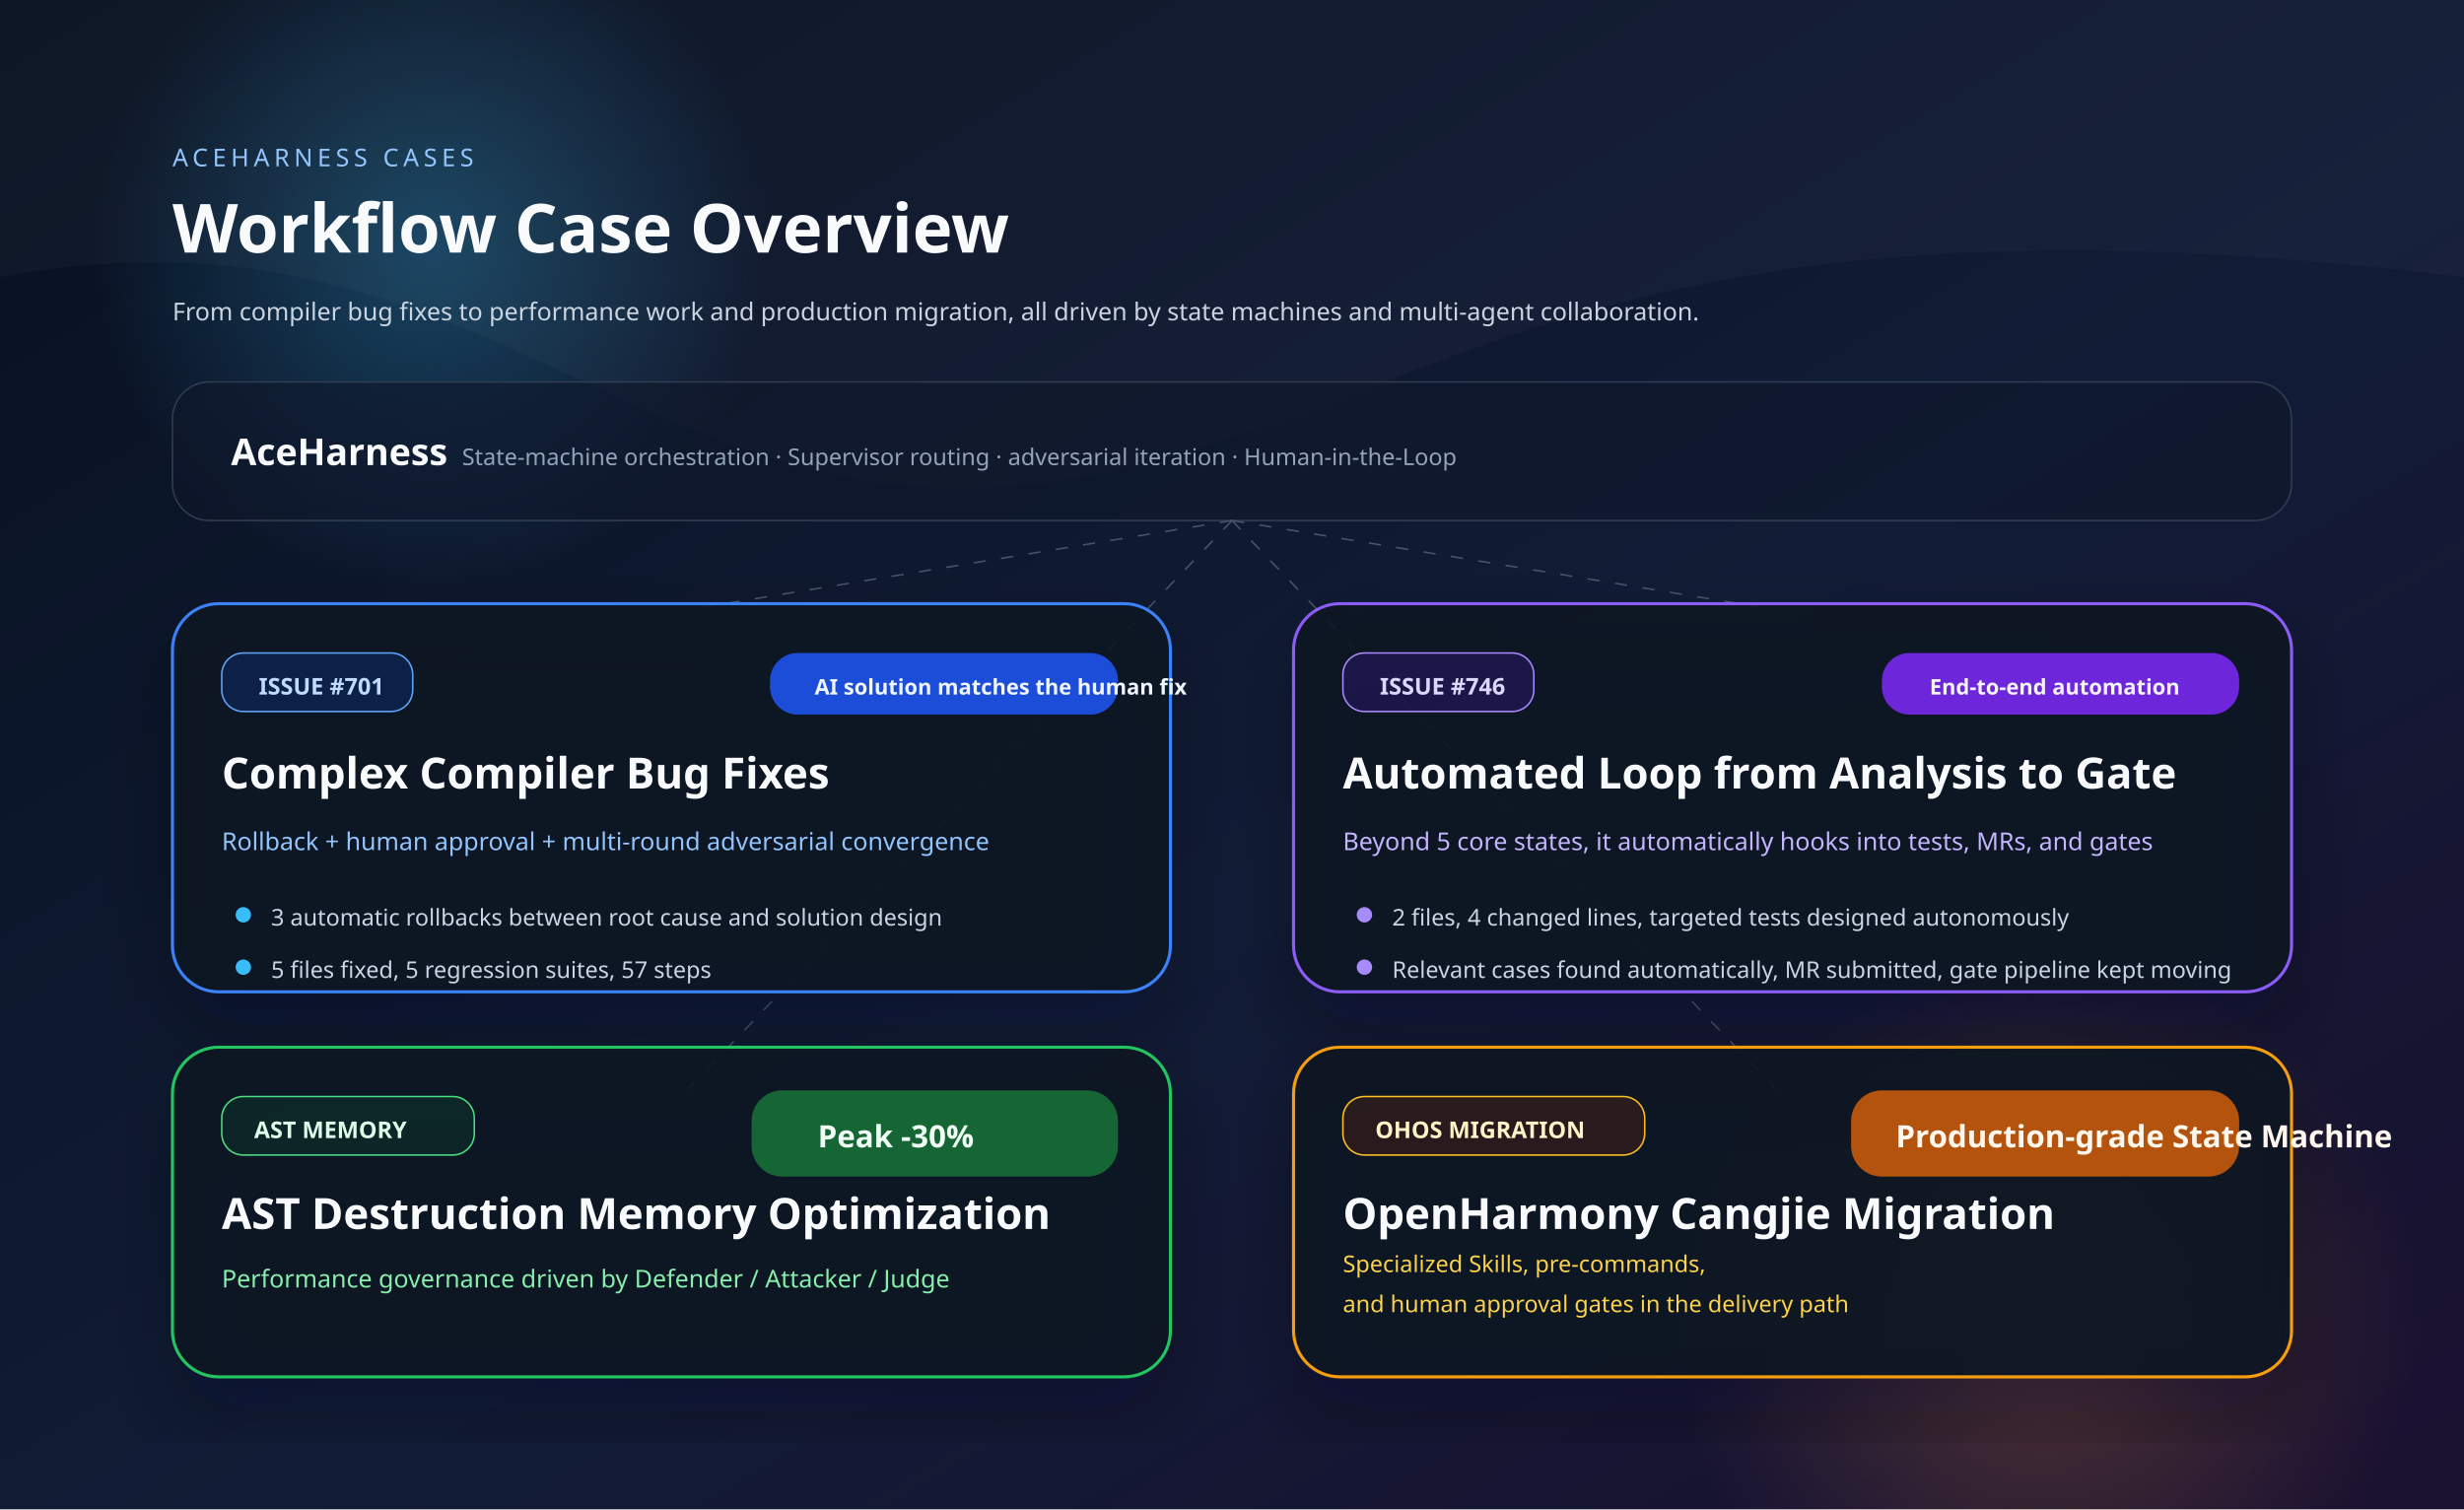
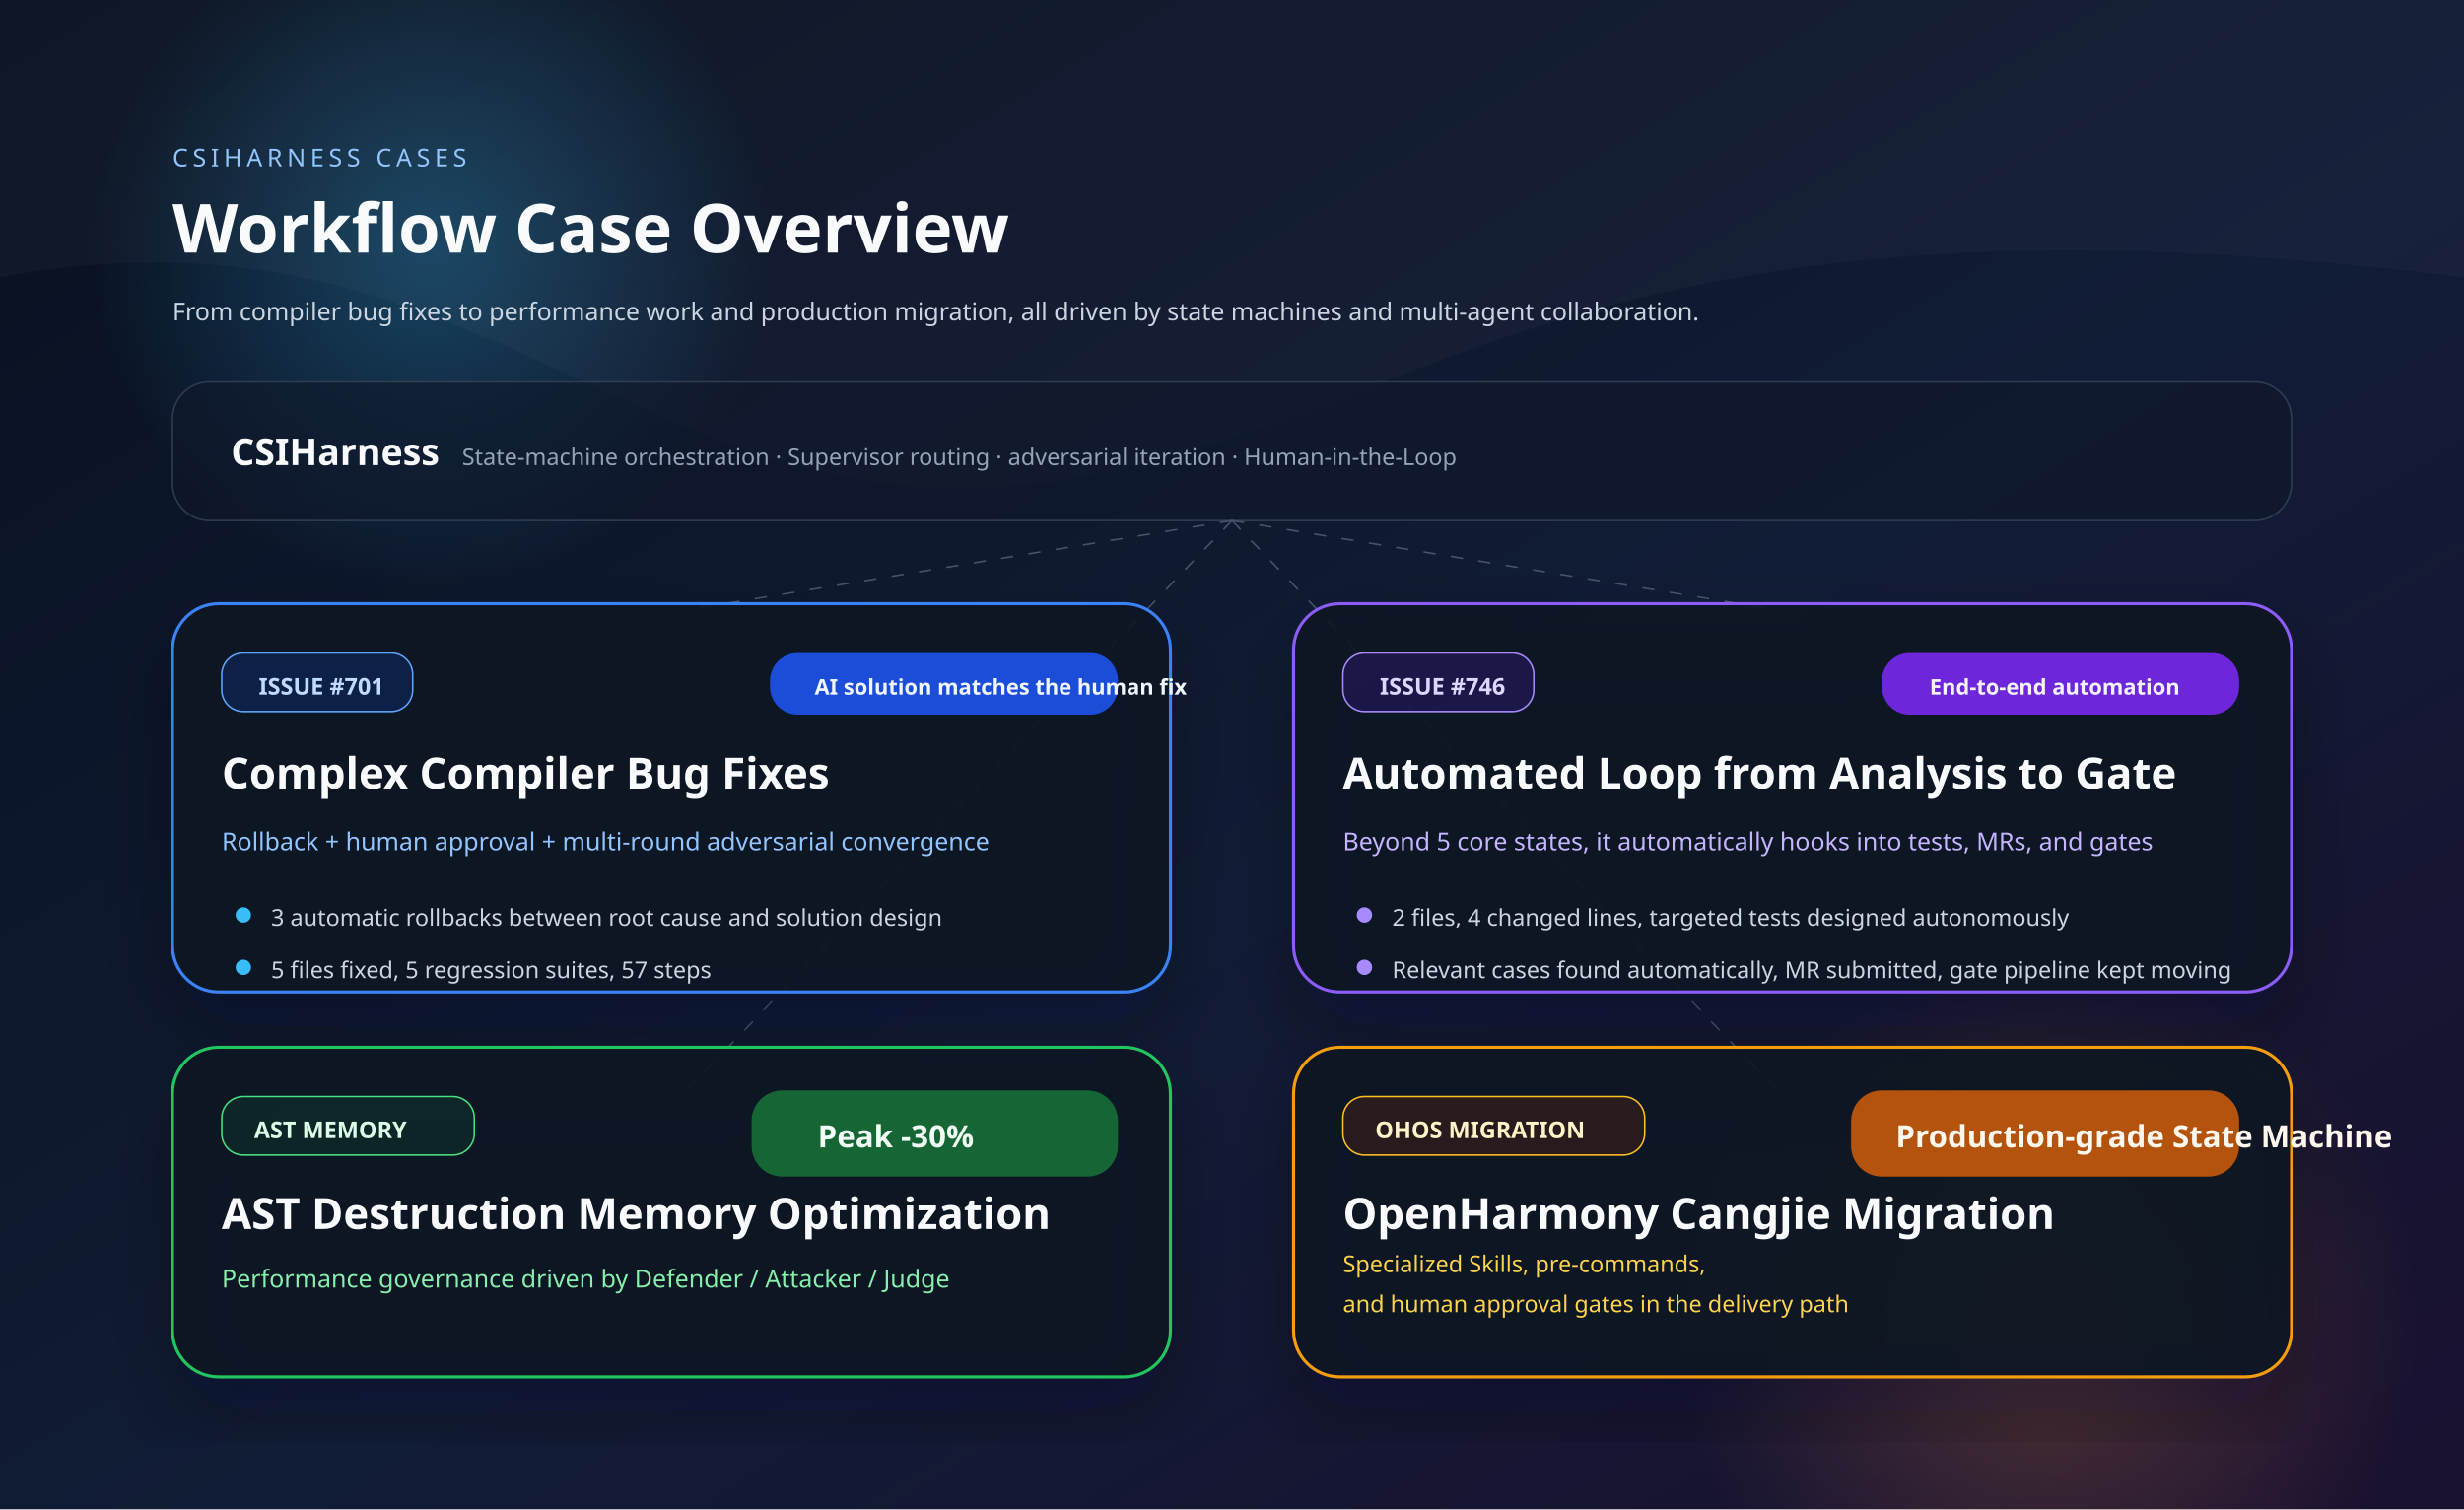
<svg xmlns="http://www.w3.org/2000/svg" viewBox="0 0 1600 980" role="img" aria-labelledby="title desc">
  <defs>
    <linearGradient id="bg" x1="0" y1="0" x2="1" y2="1">
      <stop offset="0%" stop-color="#081120" />
      <stop offset="55%" stop-color="#111c36" />
      <stop offset="100%" stop-color="#1a1030" />
    </linearGradient>
    <radialGradient id="glowBlue" cx="50%" cy="50%" r="50%">
      <stop offset="0%" stop-color="#38bdf8" stop-opacity="0.28" />
      <stop offset="100%" stop-color="#38bdf8" stop-opacity="0" />
    </radialGradient>
    <radialGradient id="glowOrange" cx="50%" cy="50%" r="50%">
      <stop offset="0%" stop-color="#fb923c" stop-opacity="0.24" />
      <stop offset="100%" stop-color="#fb923c" stop-opacity="0" />
    </radialGradient>
    <filter id="shadow" x="-20%" y="-20%" width="140%" height="140%">
      <feDropShadow dx="0" dy="24" stdDeviation="24" flood-color="#020617" flood-opacity="0.34" />
    </filter>
  </defs>
  <rect width="1600" height="980" fill="url(#bg)" />
  <circle cx="280" cy="160" r="220" fill="url(#glowBlue)" />
  <circle cx="1330" cy="860" r="240" fill="url(#glowOrange)" />
  <path d="M0 180C320 120 420 360 700 310C930 270 1040 110 1600 180V0H0Z" fill="#ffffff" fill-opacity="0.025" />
-   <text x="112" y="108" fill="#93c5fd" font-size="16" font-family="Segoe UI, PingFang SC, Microsoft YaHei, sans-serif" letter-spacing="3">ACEHARNESS CASES</text>
+   <text x="112" y="108" fill="#93c5fd" font-size="16" font-family="Segoe UI, PingFang SC, Microsoft YaHei, sans-serif" letter-spacing="3">CSIHARNESS CASES</text>
  <text x="112" y="164" fill="#f8fafc" font-size="44" font-weight="700" font-family="Segoe UI, PingFang SC, Microsoft YaHei, sans-serif">Workflow Case Overview</text>
  <text x="112" y="208" fill="#cbd5e1" font-size="16" font-family="Segoe UI, PingFang SC, Microsoft YaHei, sans-serif">From compiler bug fixes to performance work and production migration, all driven by state machines and multi-agent collaboration.</text>
  <rect x="112" y="248" rx="24" ry="24" width="1376" height="90" fill="#0f172a" fill-opacity="0.62" stroke="#334155" stroke-opacity="0.9" />
-   <text x="150" y="302" fill="#f8fafc" font-size="24" font-weight="600" font-family="Segoe UI, PingFang SC, Microsoft YaHei, sans-serif">AceHarness</text>
+   <text x="150" y="302" fill="#f8fafc" font-size="24" font-weight="600" font-family="Segoe UI, PingFang SC, Microsoft YaHei, sans-serif">CSIHarness</text>
  <text x="300" y="302" fill="#94a3b8" font-size="15" font-family="Segoe UI, PingFang SC, Microsoft YaHei, sans-serif">State-machine orchestration · Supervisor routing · adversarial iteration · Human-in-the-Loop</text>
  <line x1="800" y1="338" x2="446" y2="396" stroke="#475569" stroke-dasharray="8 10" />
  <line x1="800" y1="338" x2="1154" y2="396" stroke="#475569" stroke-dasharray="8 10" />
  <line x1="800" y1="338" x2="446" y2="708" stroke="#475569" stroke-dasharray="8 10" />
  <line x1="800" y1="338" x2="1154" y2="708" stroke="#475569" stroke-dasharray="8 10" />
  <g filter="url(#shadow)">
    <rect x="112" y="392" rx="30" ry="30" width="648" height="252" fill="#0b1223" fill-opacity="0.9" stroke="#3b82f6" stroke-width="2" />
    <rect x="144" y="424" rx="14" ry="14" width="124" height="38" fill="#2563eb" fill-opacity="0.18" stroke="#60a5fa" />
    <text x="168" y="451" fill="#bfdbfe" font-size="15" font-weight="700" font-family="Segoe UI, PingFang SC, Microsoft YaHei, sans-serif">ISSUE #701</text>
    <text x="144" y="512" fill="#f8fafc" font-size="28" font-weight="700" font-family="Segoe UI, PingFang SC, Microsoft YaHei, sans-serif">Complex Compiler Bug Fixes</text>
    <text x="144" y="552" fill="#93c5fd" font-size="16" font-family="Segoe UI, PingFang SC, Microsoft YaHei, sans-serif">Rollback + human approval + multi-round adversarial convergence</text>
    <rect x="500" y="424" rx="18" ry="18" width="226" height="40" fill="#1d4ed8" />
    <text x="529" y="451" fill="#eff6ff" font-size="14" font-weight="700" font-family="Segoe UI, PingFang SC, Microsoft YaHei, sans-serif">AI solution matches the human fix</text>
    <circle cx="158" cy="594" r="5" fill="#38bdf8" />
    <text x="176" y="601" fill="#cbd5e1" font-size="15" font-family="Segoe UI, PingFang SC, Microsoft YaHei, sans-serif">3 automatic rollbacks between root cause and solution design</text>
    <circle cx="158" cy="628" r="5" fill="#38bdf8" />
    <text x="176" y="635" fill="#cbd5e1" font-size="15" font-family="Segoe UI, PingFang SC, Microsoft YaHei, sans-serif">5 files fixed, 5 regression suites, 57 steps</text>
  </g>
  <g filter="url(#shadow)">
    <rect x="840" y="392" rx="30" ry="30" width="648" height="252" fill="#0b1223" fill-opacity="0.9" stroke="#8b5cf6" stroke-width="2" />
    <rect x="872" y="424" rx="14" ry="14" width="124" height="38" fill="#7c3aed" fill-opacity="0.18" stroke="#a78bfa" />
    <text x="896" y="451" fill="#ddd6fe" font-size="15" font-weight="700" font-family="Segoe UI, PingFang SC, Microsoft YaHei, sans-serif">ISSUE #746</text>
    <text x="872" y="512" fill="#f8fafc" font-size="28" font-weight="700" font-family="Segoe UI, PingFang SC, Microsoft YaHei, sans-serif">Automated Loop from Analysis to Gate</text>
    <text x="872" y="552" fill="#c4b5fd" font-size="16" font-family="Segoe UI, PingFang SC, Microsoft YaHei, sans-serif">Beyond 5 core states, it automatically hooks into tests, MRs, and gates</text>
    <rect x="1222" y="424" rx="18" ry="18" width="232" height="40" fill="#6d28d9" />
    <text x="1253" y="451" fill="#f5f3ff" font-size="14" font-weight="700" font-family="Segoe UI, PingFang SC, Microsoft YaHei, sans-serif">End-to-end automation</text>
    <circle cx="886" cy="594" r="5" fill="#a78bfa" />
    <text x="904" y="601" fill="#cbd5e1" font-size="15" font-family="Segoe UI, PingFang SC, Microsoft YaHei, sans-serif">2 files, 4 changed lines, targeted tests designed autonomously</text>
    <circle cx="886" cy="628" r="5" fill="#a78bfa" />
    <text x="904" y="635" fill="#cbd5e1" font-size="15" font-family="Segoe UI, PingFang SC, Microsoft YaHei, sans-serif">Relevant cases found automatically, MR submitted, gate pipeline kept moving</text>
  </g>
  <g filter="url(#shadow)">
    <rect x="112" y="680" rx="30" ry="30" width="648" height="214" fill="#0b1223" fill-opacity="0.9" stroke="#22c55e" stroke-width="2" />
    <rect x="144" y="712" rx="14" ry="14" width="164" height="38" fill="#15803d" fill-opacity="0.18" stroke="#4ade80" />
    <text x="165" y="739" fill="#dcfce7" font-size="15" font-weight="700" font-family="Segoe UI, PingFang SC, Microsoft YaHei, sans-serif">AST MEMORY</text>
    <rect x="488" y="708" rx="20" ry="20" width="238" height="56" fill="#166534" />
    <text x="531" y="745" fill="#f0fdf4" font-size="20" font-weight="700" font-family="Segoe UI, PingFang SC, Microsoft YaHei, sans-serif">Peak -30%</text>
    <text x="144" y="798" fill="#f8fafc" font-size="28" font-weight="700" font-family="Segoe UI, PingFang SC, Microsoft YaHei, sans-serif">AST Destruction Memory Optimization</text>
    <text x="144" y="836" fill="#86efac" font-size="16" font-family="Segoe UI, PingFang SC, Microsoft YaHei, sans-serif">Performance governance driven by Defender / Attacker / Judge</text>
  </g>
  <g filter="url(#shadow)">
    <rect x="840" y="680" rx="30" ry="30" width="648" height="214" fill="#0b1223" fill-opacity="0.9" stroke="#f59e0b" stroke-width="2" />
    <rect x="872" y="712" rx="14" ry="14" width="196" height="38" fill="#b45309" fill-opacity="0.18" stroke="#fbbf24" />
    <text x="893" y="739" fill="#fef3c7" font-size="15" font-weight="700" font-family="Segoe UI, PingFang SC, Microsoft YaHei, sans-serif">OHOS MIGRATION</text>
    <rect x="1202" y="708" rx="20" ry="20" width="252" height="56" fill="#b45309" />
    <text x="1231" y="745" fill="#fff7ed" font-size="20" font-weight="700" font-family="Segoe UI, PingFang SC, Microsoft YaHei, sans-serif">Production-grade State Machine</text>
    <text x="872" y="798" fill="#f8fafc" font-size="28" font-weight="700" font-family="Segoe UI, PingFang SC, Microsoft YaHei, sans-serif">OpenHarmony Cangjie Migration</text>
    <text x="872" y="826" fill="#fcd34d" font-size="15" font-family="Segoe UI, PingFang SC, Microsoft YaHei, sans-serif">
      <tspan x="872" y="826">Specialized Skills, pre-commands,</tspan>
      <tspan x="872" dy="26">and human approval gates in the delivery path</tspan>
    </text>
  </g>
</svg>
